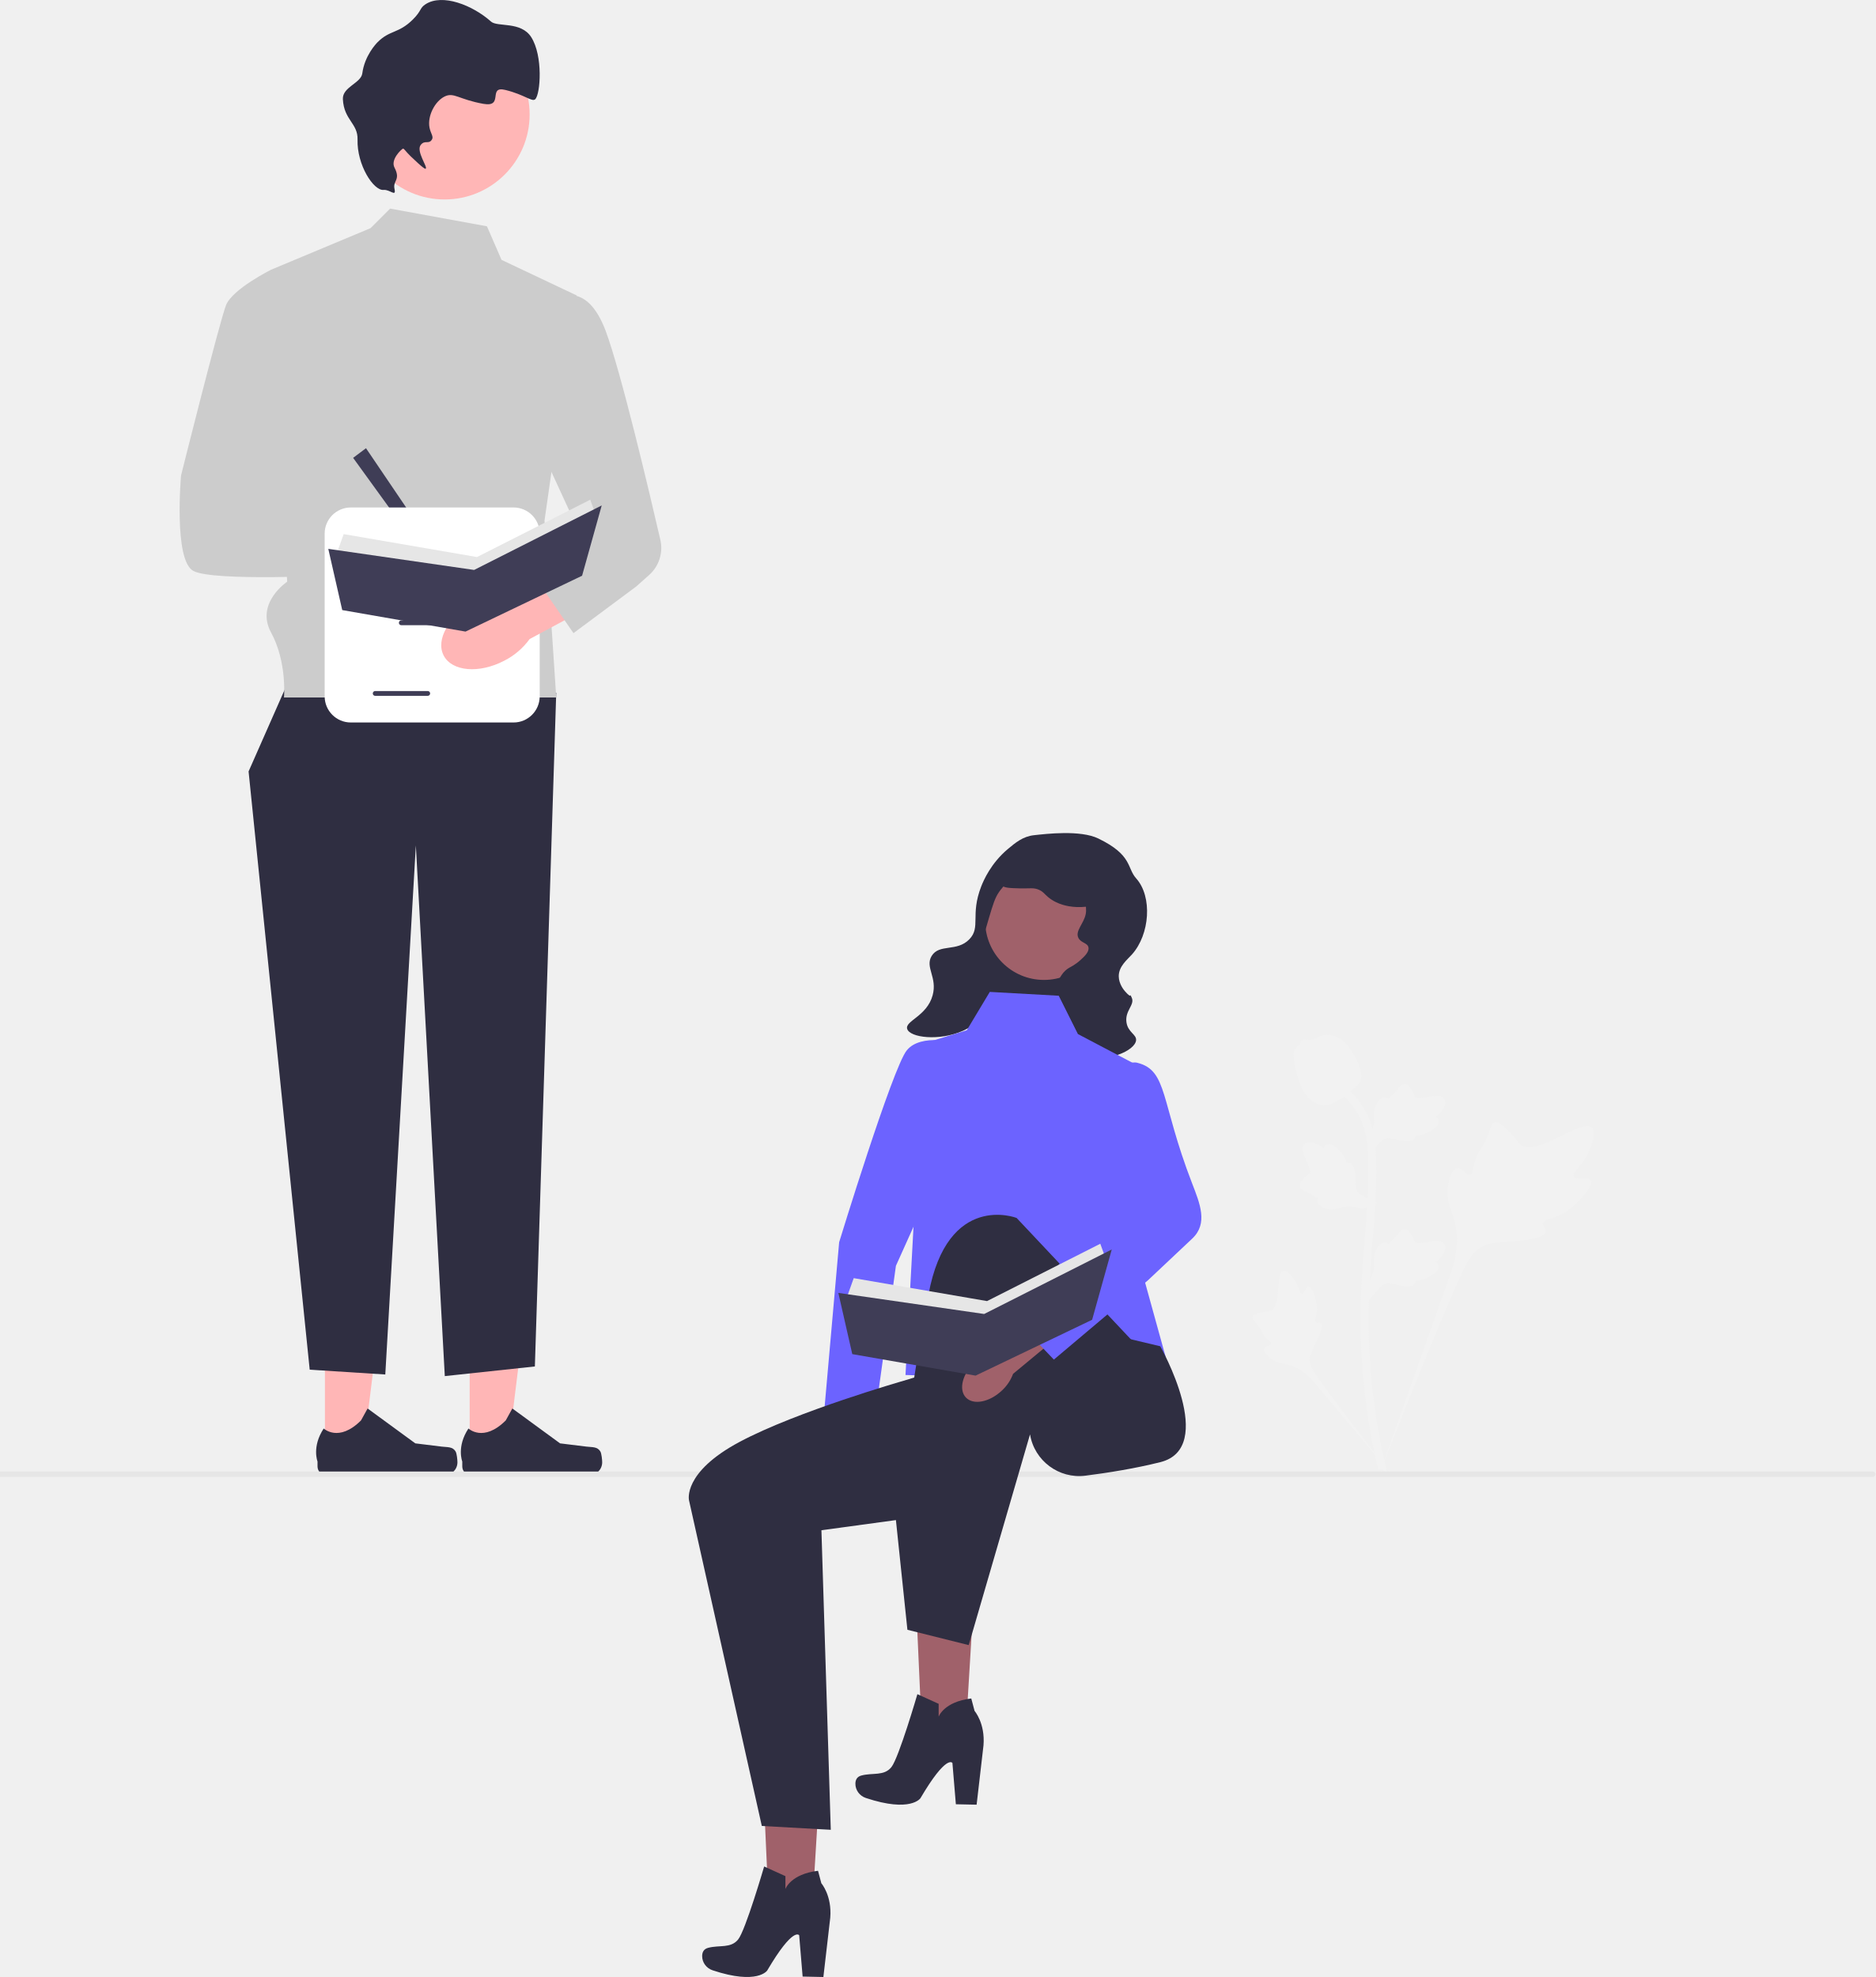
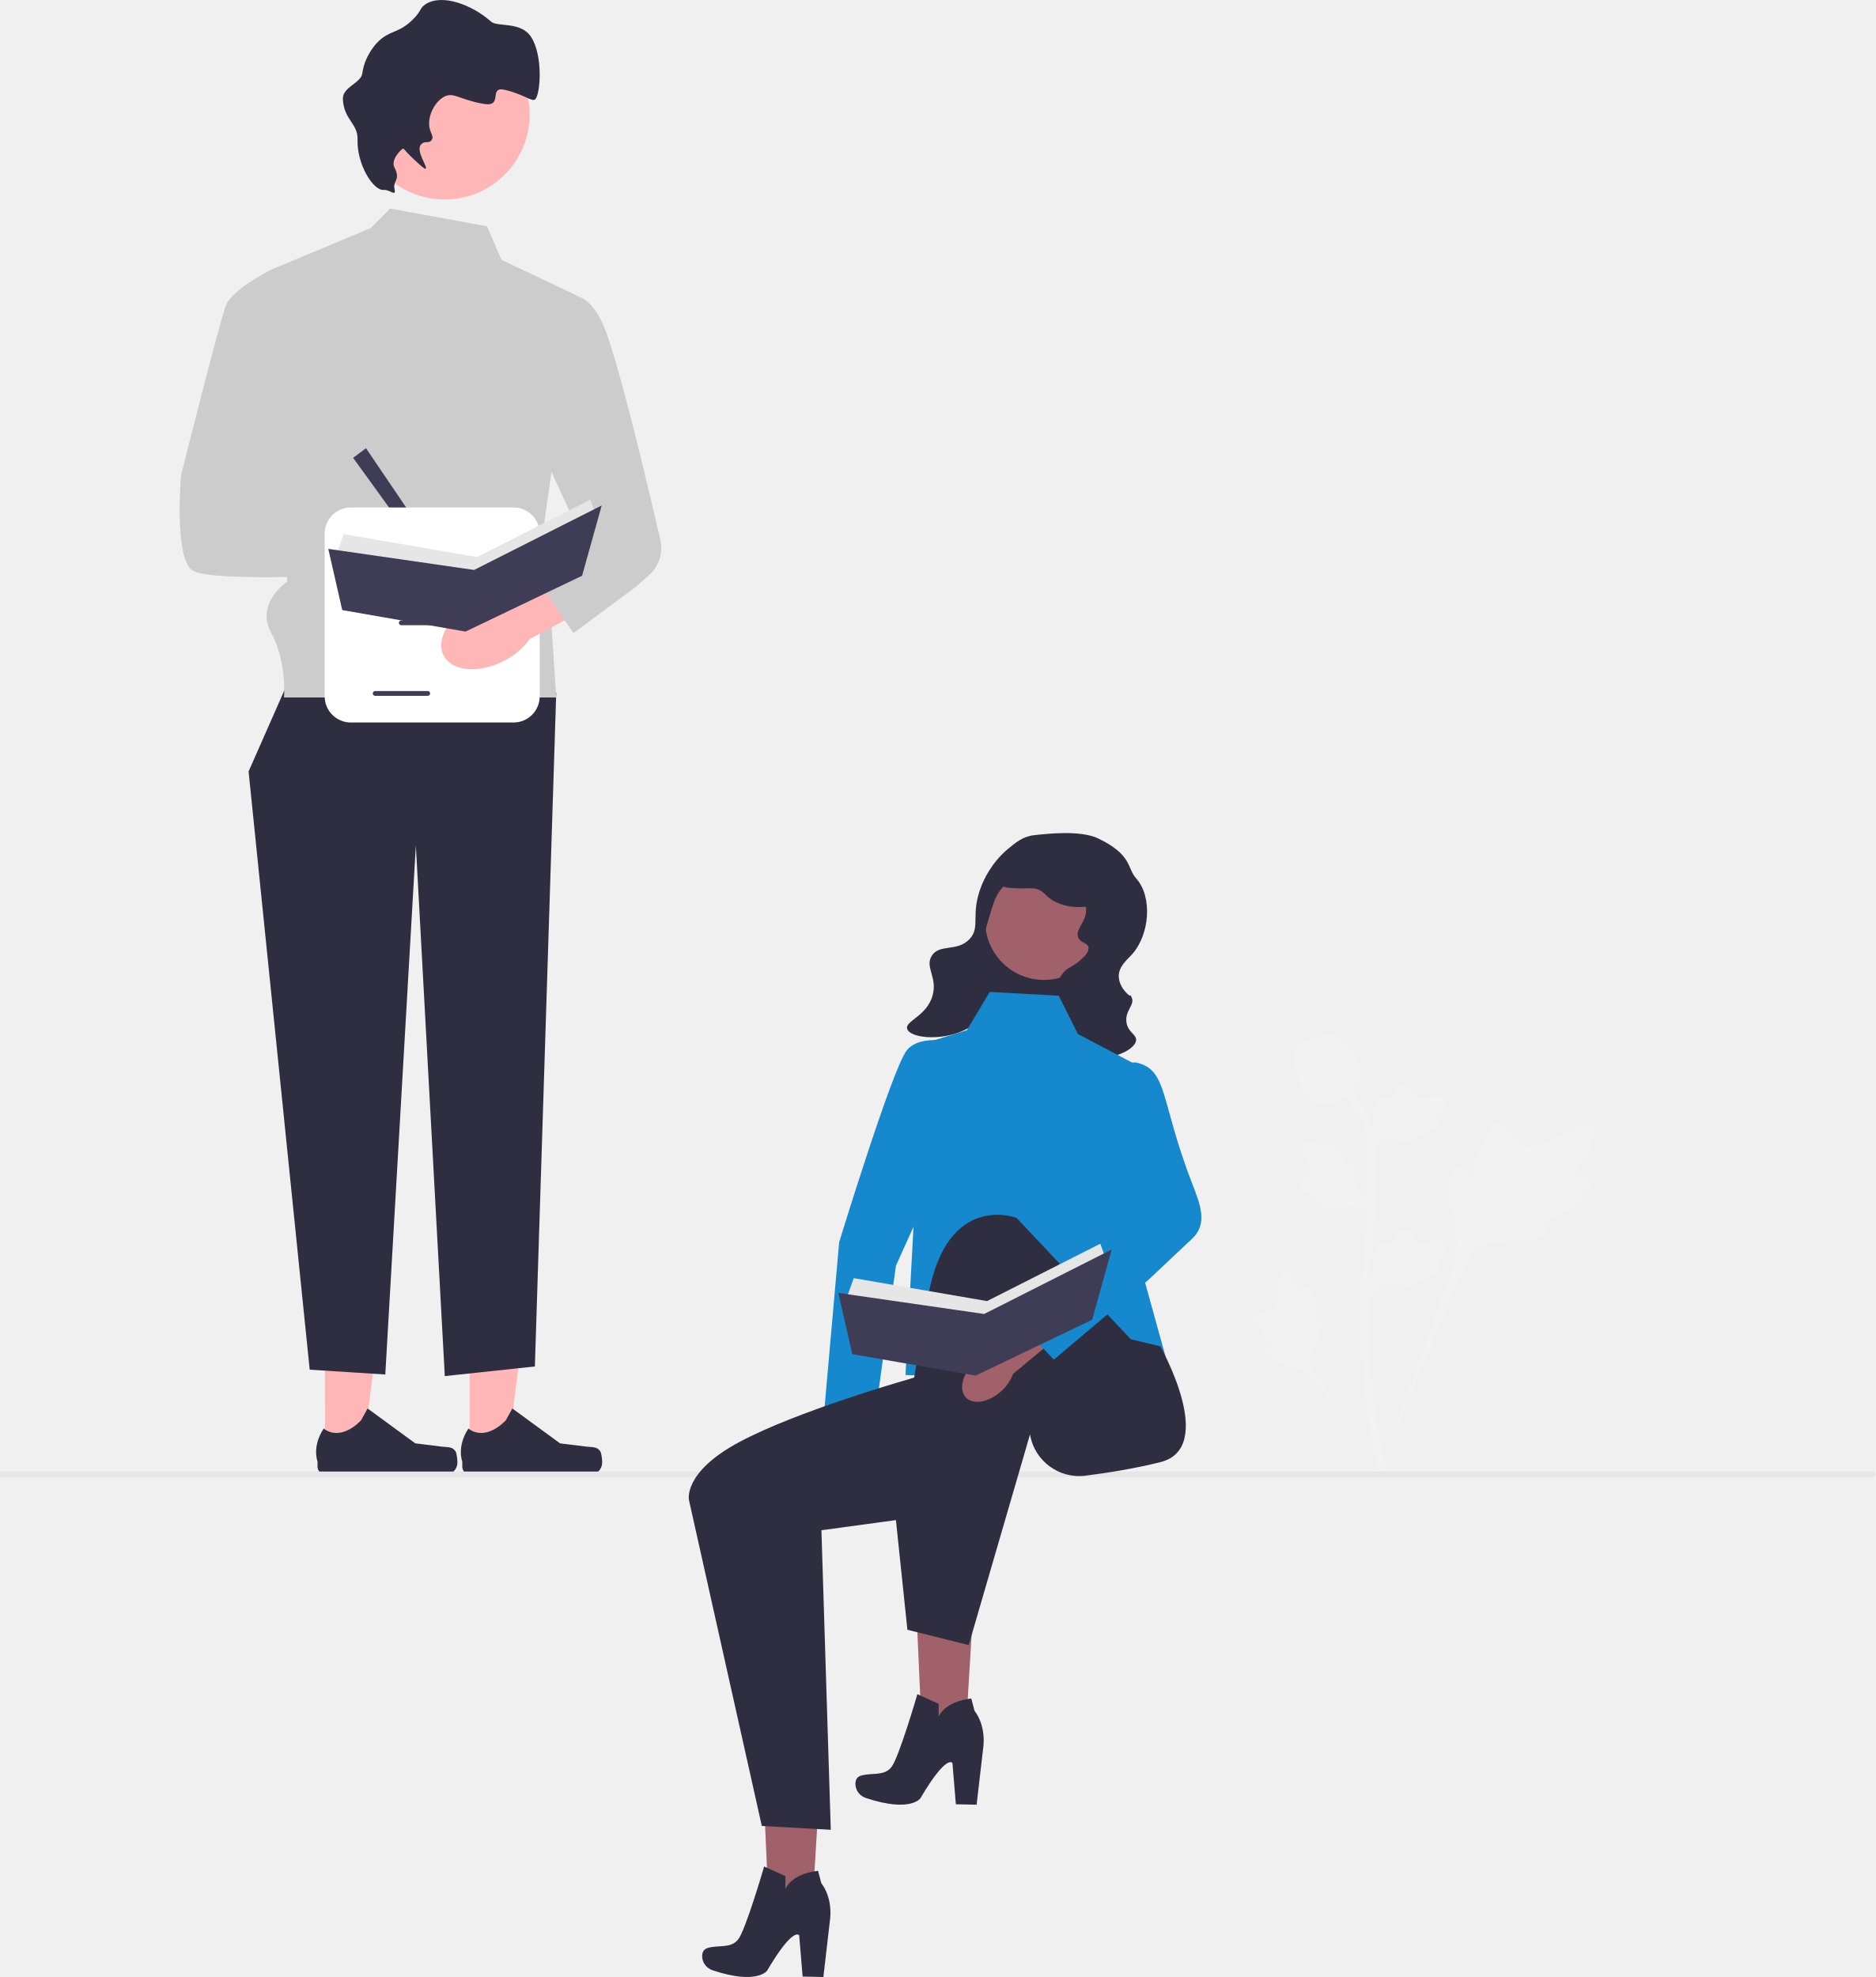
<svg xmlns="http://www.w3.org/2000/svg" width="583.04" height="614.684" viewBox="0 0 583.04 614.684">
  <g>
    <polygon points="303.293 487.864 284.264 486.818 286.885 545.206 299.779 545.915 303.293 487.864" fill="#a0616a" />
    <path d="M285.197,526.746l6.613,3v4.005s1.584-4.638,10.138-5.668l1.03,3.881s3.326,3.802,2.772,10.692l-2.138,18.454-6.453-.135-1.07-12.835s-1.784-2.909-9.941,10.951c0,0-3.007,4.582-16.983-.071-1.921-.64-3.258-2.429-3.237-4.453,.011-1.117,.446-2.151,1.846-2.524,3.564-.95,7.049,.238,9.346-2.614s8.078-22.681,8.078-22.681l-0,0Z" fill="#2f2e41" />
  </g>
  <g>
    <polygon points="255.655 541.439 236.626 540.393 239.246 598.781 252.141 599.491 255.655 541.439" fill="#a0616a" />
    <path d="M237.558,580.322l6.613,3v4.005s1.584-4.638,10.138-5.668l1.03,3.881s3.326,3.802,2.772,10.692l-2.138,18.454-6.453-.135-1.07-12.835s-1.784-2.909-9.941,10.951c0,0-3.007,4.582-16.983-.071-1.921-.64-3.258-2.429-3.237-4.453,.011-1.117,.446-2.151,1.846-2.524,3.564-.95,7.049,.238,9.346-2.614s8.078-22.681,8.078-22.681l-0,0Z" fill="#2f2e41" />
  </g>
  <g>
    <path d="M494.453,366.964c-.844-1.424-4.497,.101-5.168-1.191-.669-1.287,2.724-3.249,4.663-7.73,.35-.808,2.553-5.9,.922-7.472-3.092-2.978-17.24,9.313-22.191,5.29-1.087-.883-1.846-2.645-5.134-5.506-1.308-1.138-2.099-1.652-2.865-1.461-1.086,.271-1.172,1.725-2.337,4.584-1.747,4.287-2.78,4.028-3.798,7.449-.756,2.539-.583,4.016-1.472,4.303-1.258,.407-2.416-2.286-4.011-2.045-1.627,.246-2.611,3.382-2.922,5.73-.583,4.406,1.035,7.313,1.932,10.371,.975,3.322,1.553,8.375-.698,15.528l-22.277,62.766c4.918-12.879,19.158-48.185,25.142-61.305,1.727-3.787,3.635-7.629,7.551-9.145,3.77-1.46,8.949-.588,15.55-2.179,.771-.186,2.911-.73,3.18-1.988,.223-1.04-1.036-1.621-.842-2.595,.259-1.307,2.734-1.323,5.775-2.831,2.144-1.063,3.48-2.328,4.629-3.415,.346-.328,5.495-5.262,4.371-7.157h-0Z" fill="#f2f2f2" />
    <path d="M406.808,400.006c-.942,.004-1.248,2.236-2.076,2.193-.825-.043-.808-2.275-2.448-4.519-.296-.405-2.159-2.955-3.401-2.608-2.354,.658-.404,11.148-3.806,12.418-.747,.279-1.831,.143-4.184,.931-.936,.314-1.417,.554-1.544,.985-.18,.611,.508,1.073,1.575,2.47,1.6,2.094,1.175,2.527,2.56,4.013,1.028,1.104,1.803,1.445,1.687,1.964-.163,.735-1.819,.526-2.161,1.379-.349,.87,.907,2.257,1.969,3.087,1.994,1.558,3.888,1.602,5.647,2.044,1.912,.48,4.559,1.654,7.42,4.823l24.378,29.044c-4.902-6.13-18.122-23.306-22.835-30.029-1.361-1.941-2.696-3.985-2.31-6.345,.371-2.272,2.293-4.562,3.417-8.261,.131-.432,.481-1.639-.058-2.134-.446-.409-1.095,.041-1.517-.335-.567-.504,.14-1.724,.277-3.651,.097-1.359-.138-2.38-.341-3.258-.061-.265-.997-4.215-2.251-4.21v0Z" fill="#f2f2f2" />
    <path d="M425.607,404.226l-.568-5.068,.259-.384c1.2-1.777,1.812-3.512,1.819-5.159,.001-.262-.011-.524-.023-.79-.049-1.057-.11-2.371,.575-3.903,.384-.854,1.463-2.831,3.086-2.587,.437,.061,.767,.262,1.018,.497,.037-.059,.075-.117,.115-.181,.505-.771,.905-1.101,1.291-1.419,.296-.245,.602-.497,1.082-1.094,.21-.262,.374-.492,.513-.685,.42-.585,.968-1.282,1.935-1.27,1.033,.049,1.574,.903,1.932,1.468,.64,1.008,.93,1.735,1.122,2.217,.07,.176,.149,.374,.19,.436,.333,.489,3.038,.032,4.057-.135,2.289-.382,4.27-.712,5.087,.732,.585,1.033,.151,2.398-1.33,4.168-.461,.551-.952,.969-1.388,1.297,.361,.215,.684,.546,.815,1.065h0c.308,1.228-.748,2.459-3.137,3.663-.593,.301-1.392,.702-2.512,.896-.527,.091-1.002,.113-1.408,.125-.009,.235-.064,.489-.207,.751-.42,.771-1.293,1.138-2.61,1.05-1.449-.076-2.642-.352-3.694-.595-.919-.21-1.711-.389-2.332-.347-1.153,.093-2.041,1.016-3.083,2.212l-2.603,3.042h-0Z" fill="#f2f2f2" />
    <path d="M428.241,374.05l-4.758,1.835-.437-.153c-2.023-.71-3.857-.862-5.452-.451-.254,.065-.504,.143-.759,.223-1.01,.315-2.266,.708-3.922,.434-.924-.155-3.11-.697-3.285-2.329-.052-.438,.059-.809,.222-1.111-.066-.021-.133-.042-.204-.065-.874-.293-1.295-.597-1.7-.889-.312-.224-.633-.456-1.332-.769-.307-.137-.571-.237-.793-.322-.672-.258-1.486-.611-1.719-1.549-.215-1.011,.474-1.751,.93-2.241,.813-.875,1.442-1.34,1.86-1.648,.153-.112,.324-.239,.373-.294,.389-.446-.74-2.947-1.159-3.891-.95-2.118-1.772-3.95-.582-5.106,.851-.828,2.282-.754,4.369,.229,.65,.307,1.179,.675,1.607,1.013,.117-.404,.354-.8,.823-1.058h0c1.11-.61,2.569,.099,4.339,2.105,.442,.498,1.033,1.169,1.504,2.203,.221,.487,.363,.941,.478,1.331,.229-.051,.49-.063,.779,.009,.852,.21,1.429,.962,1.678,2.258,.294,1.421,.329,2.645,.362,3.724,.03,.942,.058,1.753,.255,2.344,.382,1.091,1.5,1.717,2.922,2.421l3.603,1.746-0,0Z" fill="#f2f2f2" />
    <path d="M425.607,359.119l-.568-5.068,.259-.384c1.2-1.777,1.812-3.512,1.819-5.159,.001-.262-.011-.524-.023-.79-.049-1.057-.11-2.371,.575-3.903,.384-.854,1.463-2.831,3.086-2.587,.437,.061,.767,.262,1.018,.497,.037-.059,.075-.117,.115-.181,.505-.771,.905-1.101,1.291-1.419,.296-.245,.602-.497,1.082-1.094,.21-.262,.374-.492,.513-.685,.42-.585,.968-1.282,1.935-1.27,1.033,.049,1.574,.903,1.932,1.468,.64,1.008,.93,1.735,1.122,2.217,.07,.176,.149,.374,.19,.436,.333,.489,3.038,.032,4.057-.135,2.289-.382,4.27-.712,5.087,.732,.585,1.033,.151,2.398-1.33,4.168-.461,.551-.952,.969-1.388,1.297,.361,.215,.684,.546,.815,1.065h0c.308,1.228-.748,2.459-3.137,3.663-.593,.301-1.392,.702-2.512,.896-.527,.091-1.002,.113-1.408,.125-.009,.235-.064,.489-.207,.751-.42,.771-1.293,1.138-2.61,1.05-1.449-.076-2.642-.352-3.694-.595-.919-.21-1.711-.389-2.332-.347-1.153,.093-2.041,1.016-3.083,2.212l-2.603,3.042h-0Z" fill="#f2f2f2" />
    <path d="M430.793,457.497l-1.062-.666-.257-1.226,.257,1.226-1.238,.142c-.02-.115-.087-.379-.188-.793-.554-2.266-2.244-9.162-3.654-20.023-.984-7.581-1.541-15.376-1.656-23.17-.115-7.807,.255-13.717,.551-18.467,.224-3.583,.496-6.994,.762-10.317,.71-8.878,1.379-17.265,.881-26.55-.11-2.073-.341-6.387-2.862-10.978-1.462-2.663-3.476-5.027-5.987-7.023l1.561-1.963c2.771,2.207,5,4.826,6.623,7.782,2.795,5.09,3.047,9.791,3.168,12.05,.507,9.449-.17,17.916-.887,26.88-.264,3.311-.536,6.708-.759,10.276-.294,4.706-.66,10.565-.546,18.271,.113,7.701,.663,15.4,1.634,22.886,1.392,10.724,3.058,17.517,3.605,19.749,.291,1.192,.352,1.441,.054,1.914v-0Z" fill="#f2f2f2" />
    <path d="M411.744,343.634c-.103,0-.207-.002-.312-.01-2.134-.115-4.11-1.392-5.875-3.796-.827-1.131-1.251-2.42-2.095-4.992-.131-.396-.767-2.408-1.154-5.176-.253-1.808-.221-2.565,.137-3.233,.398-.744,1.041-1.263,1.766-1.613-.032-.24-.006-.487,.098-.739,.427-1.045,1.563-.908,2.177-.842,.311,.039,.699,.091,1.117,.069,.658-.032,1.012-.228,1.548-.521,.513-.281,1.15-.631,2.096-.825,1.865-.389,3.427,.14,3.942,.313,2.71,.903,4.046,3.01,5.593,5.45,.308,.489,1.367,2.271,2.065,4.713,.504,1.762,.433,2.545,.281,3.128-.308,1.197-1.036,1.882-2.885,3.394-1.931,1.583-2.9,2.376-3.732,2.858-1.937,1.118-3.153,1.821-4.768,1.821v0Z" fill="#f2f2f2" />
  </g>
  <g>
    <polygon points="146.014 451.571 157.873 451.57 163.514 405.827 146.011 405.828 146.014 451.571" fill="#ffb6b6" />
    <path d="M186.644,451.302h0c.369,.622,.564,2.629,.564,3.352h0c0,2.223-1.802,4.025-4.025,4.025h-36.726c-1.516,0-2.746-1.229-2.746-2.746v-1.529s-1.817-4.596,1.924-10.26c0,0,4.649,4.435,11.596-2.512l2.049-3.711,14.829,10.845,8.219,1.012c1.798,.221,3.392-.034,4.317,1.523h0Z" fill="#2f2e41" />
  </g>
  <g>
    <polygon points="101.014 451.571 112.873 451.57 118.514 405.827 101.011 405.828 101.014 451.571" fill="#ffb6b6" />
    <path d="M141.644,451.302h0c.369,.622,.564,2.629,.564,3.352h0c0,2.223-1.802,4.025-4.025,4.025h-36.726c-1.516,0-2.746-1.229-2.746-2.746v-1.529s-1.817-4.596,1.924-10.26c0,0,4.649,4.435,11.596-2.512l2.049-3.711,14.829,10.845,8.219,1.012c1.798,.221,3.392-.034,4.317,1.523h0Z" fill="#2f2e41" />
  </g>
  <polygon points="92.28 205.856 77.28 239.856 96.28 425.856 119.78 427.356 129.28 262.856 138.28 427.856 166.28 424.856 172.922 215.395 92.28 205.856" fill="#2f2e41" />
  <path d="M151.378,70.356l-30.098-5.5-6.079,6.079-30.921,12.921,5,97s-10,6.661-5,15.831,4,20.169,4,20.169h84.642l-3.642-55,10-70-23.366-11.062-4.535-10.438h-0Z" fill="#ccc" />
  <path id="b-279" d="M129.563,183.364c8.551,2.041,16.535-.716,17.834-6.158,1.298-5.442-4.581-11.507-13.135-13.548-3.406-.862-6.969-.896-10.39-.099l-36.34-8.191-3.481,17.135,36.194,6.256c2.694,2.257,5.889,3.836,9.318,4.605l0,0Z" fill="#ffb6b6" />
  <path d="M90.28,88.856l-6-5s-12,6-14,11-14,53-14,53c0,0-2.354,26.306,3.823,29.653s45.177,1.347,45.177,1.347l3-20-16-6-2-64Z" fill="#ccc" />
  <circle cx="138.219" cy="35.584" r="26.433" fill="#ffb6b6" />
  <path d="M119.26,59.05c-3.167,.283-8.336-7.818-8.106-15.663,.148-5.047-4.234-6.039-4.559-12.548-.19-3.793,5.636-4.975,6.036-8.017,.725-5.512,4.281-9.22,4.725-9.671,3.832-3.892,6.537-2.627,11.043-7.137,2.713-2.716,2.018-3.46,3.845-4.664,5.274-3.476,14.749,.291,20.416,5.367,1.961,1.756,9.27-.163,12.463,4.796,3.762,5.843,2.888,17.759,1.275,19.332-.98,.955-3.218-1.379-9.284-2.877-5.616-1.387-.318,5.472-6.811,4.321-7.677-1.361-9.181-3.697-12.056-2.296-3.039,1.481-5.414,6.067-4.725,9.671,.342,1.789,1.334,2.786,.775,3.696-1.021,1.661-2.193,.032-3.502,1.699-1.523,1.938,2.262,6.912,1.549,7.392-.144,.097-.578,.084-4.664-3.845-1.631-1.569-2.11-2.532-2.429-2.385-.517,.239-3.903,3.394-2.61,5.886,2.012,3.877-.563,3.998,0,6.608,.581,2.693-1.369,.156-3.382,.336h0Z" fill="#2f2e41" />
  <polygon points="113.78 139.356 109.78 142.356 130.78 171.356 134.78 170.356 113.78 139.356" fill="#3f3d56" />
  <g>
    <path d="M167.78,165.902v50.614c0,4.476-3.641,8.117-8.117,8.117h-50.614c-4.476,0-8.117-3.641-8.117-8.117v-50.614c0-4.476,3.641-8.117,8.117-8.117h50.614c4.476,0,8.117,3.641,8.117,8.117Z" fill="#fff" />
    <g>
      <path d="M141.093,178.457h-16.34c-.412,0-.747-.335-.747-.747s.335-.747,.747-.747h16.34c.412,0,.747,.335,.747,.747s-.335,.747-.747,.747Z" fill="#3f3d56" />
      <path d="M141.093,194.387h-16.34c-.412,0-.747-.335-.747-.747s.335-.747,.747-.747h16.34c.412,0,.747,.335,.747,.747s-.335,.747-.747,.747Z" fill="#3f3d56" />
      <path d="M132.975,216.352h-16.34c-.412,0-.747-.335-.747-.747s.335-.747,.747-.747h16.34c.412,0,.747,.335,.747,.747s-.335,.747-.747,.747Z" fill="#3f3d56" />
      <path d="M149.861,186.427h-33.877c-.412,0-.747-.335-.747-.747s.335-.747,.747-.747h33.877c.412,0,.747,.335,.747,.747s-.335,.747-.747,.747Z" fill="#3f3d56" />
    </g>
  </g>
  <path id="c-280" d="M147.359,187.479c-7.794,4.068-12.012,11.386-9.422,16.346s11.005,5.681,18.801,1.611c3.136-1.583,5.848-3.894,7.908-6.74l32.804-17.652-8.612-15.217-31.424,19.018c-3.514,.063-6.962,.967-10.054,2.636Z" fill="#ffb6b6" />
  <path d="M173.28,92.856s9-6,15,10c4.734,12.623,13.513,49.83,17.008,64.975,.928,4.02-.415,8.22-3.499,10.962l-4.009,3.564-19.5,14.5-13.295-19.347,16.148-9.736-18.415-39.949,10.563-34.969-0-0Z" fill="#ccc" />
  <path d="M583.04,458.358h0c0,.464-.376,.84-.84,.84H0v-1.68H582.2c.464,0,.84,.376,.84,.84Z" fill="#e6e6e6" />
  <path id="d-281" d="M267.575,453.8c.211-2.11-.086-4.239-.867-6.211l3.294-21.914-10.473-1.262-2.213,22.366c-1.107,1.808-1.764,3.855-1.917,5.969-.456,5.286,1.899,9.805,5.262,10.095s6.459-3.758,6.914-9.042l0,0Z" fill="#a0616a" />
-   <path d="M297.887,324.332l-8.644,45.413-10.72,23.823-6.385,45.937-16.405,4.964,5.145-58.249s16.569-54.122,21.012-59.633c4.442-5.511,15.998-2.256,15.998-2.256h-0Z" fill="#6c63ff" />
+   <path d="M297.887,324.332l-8.644,45.413-10.72,23.823-6.385,45.937-16.405,4.964,5.145-58.249s16.569-54.122,21.012-59.633c4.442-5.511,15.998-2.256,15.998-2.256h-0Z" fill="#1688CD" />
  <g>
    <rect x="301.153" y="284.711" width="35.514" height="37.451" transform="translate(-64.66906 519.4098) rotate(-72.95725)" fill="#2f2e41" />
    <circle cx="324.542" cy="286.416" r="18.26" fill="#a0616a" />
    <path d="M341.463,260.711c-5.622-2.723-16.256-1.446-20.058-1.027-3.396,.375-5.751,2.344-8.066,4.281-5.255,4.396-7.56,9.752-8.296,11.64-3.476,8.921-.053,12.673-3.686,16.43-3.892,4.025-9.35,1.299-11.72,5.187-2.154,3.532,1.84,6.617,.298,12.248-1.78,6.498-8.614,7.926-7.917,10.405,.774,2.751,10.011,3.908,17.376,.599,.993-.446,9.725-4.5,10.148-11.072,.271-4.215-3.186-4.65-4.141-10.725-.664-4.223,.409-7.81,2.122-13.532,1.194-3.987,1.79-5.981,3.078-7.836,.621-.895,6.467-9.036,15.136-7.517,7.642,1.339,12.778,9.362,11.789,14.42-.585,2.987-3.364,5.237-2.271,7.408,.806,1.601,2.877,1.489,3.136,2.988,.243,1.407-1.35,2.848-2.559,3.943-1.529,1.384-2.9,2.042-3.416,2.33-3.677,2.049-5.04,8.164-5.02,11.969,.031,5.679,3.179,12.665,9.558,15.087,7.164,2.72,15.901-1.266,16.231-4.479,.192-1.866-2.556-2.45-2.997-5.646-.497-3.605,2.656-5.362,1.654-7.597-.908-2.025,.415,.865-2.091-1.992-.306-.349-1.923-2.253-1.951-4.65-.037-3.122,2.643-5.182,4.123-6.84,5.539-6.207,6.413-17.918,1.28-23.64-2.913-3.248-1.11-7.231-11.739-12.378h0Z" fill="#2f2e41" />
    <path d="M344.14,278.415c1.651-3.743-2.716-8.505-3.285-9.111-4.26-4.535-10.378-4.7-13.393-4.781-2.639-.071-8.296-.223-12.577,3.574-2.315,2.053-4.475,5.482-3.506,7.03,.593,.947,2.31,.993,5.745,1.086,3.089,.083,4.207-.324,5.935,.469,1.276,.585,1.591,1.231,2.708,2.181,3.022,2.57,6.737,2.962,7.836,3.078,2.596,.274,8.911,.16,10.535-3.524h0Z" fill="#2f2e41" />
  </g>
-   <polygon points="300.559 320.312 285.074 325.077 286.265 339.371 281.501 427.515 361.307 429.898 362.326 421.694 354.16 392.152 357.734 333.415 335.102 321.504 329.146 309.592 307.706 308.401 300.559 320.312" fill="#6c63ff" />
+   <polygon points="300.559 320.312 285.074 325.077 286.265 339.371 281.501 427.515 361.307 429.898 362.326 421.694 354.16 392.152 357.734 333.415 335.102 321.504 329.146 309.592 307.706 308.401 300.559 320.312" fill="#1688CD" />
  <path d="M335.698,412.626l-54.793,16.676s-33.093,9.469-50.96,18.998c-17.867,9.529-15.744,18.176-15.744,18.176l22.632,101.247,21.441,1.191-2.908-93.134,23.157-3.157,3.573,34.102,19.058,4.765,19.058-65.513h0c1.369,8.213,8.972,13.882,17.232,12.836,6.899-.874,15.319-2.212,23.267-4.198,17.867-4.464,0-36.034,0-36.034l-25.014-5.956Z" fill="#2f2e41" />
  <path d="M279.118,463.25s3.573-28.587,9.529-60.748c5.956-32.161,27.396-23.823,27.396-23.823l38.117,40.499-30.97,20.249-44.072,23.823Z" fill="#2f2e41" />
  <path id="e-282" d="M311.446,432.364c1.564-1.431,2.763-3.217,3.495-5.206l17.067-14.135-6.963-7.924-16.563,15.192c-2.03,.609-3.885,1.696-5.409,3.17-3.865,3.635-5.122,8.574-2.81,11.032s7.319,1.506,11.182-2.128h-0Z" fill="#a0616a" />
-   <path d="M325.62,353.655l13.632,26.555-23.404,30.18,11.78,12.332,29.283-24.69,13.736-12.937c4.982-4.692,2.39-10.878-.079-17.261-9.857-25.486-7.475-35.015-17.004-37.397-7.752-1.938-27.945,23.218-27.945,23.218l-0,0Z" fill="#6c63ff" />
+   <path d="M325.62,353.655l13.632,26.555-23.404,30.18,11.78,12.332,29.283-24.69,13.736-12.937c4.982-4.692,2.39-10.878-.079-17.261-9.857-25.486-7.475-35.015-17.004-37.397-7.752-1.938-27.945,23.218-27.945,23.218l-0,0Z" fill="#1688CD" />
  <g>
    <polygon points="263.174 403.638 265.403 397.398 306.851 404.529 342.059 386.702 343.842 391.604 305.514 414.334 263.174 403.638" fill="#e6e6e6" />
    <polygon points="345.625 388.484 305.959 408.54 260.623 401.989 264.957 421.019 303.285 427.704 339.521 410.341 345.625 388.484" fill="#3f3d56" />
  </g>
  <g>
    <polygon points="104.611 172.303 106.84 166.064 148.288 173.195 183.496 155.367 185.279 160.27 146.951 183 104.611 172.303" fill="#e6e6e6" />
    <polygon points="187.062 157.15 147.396 177.206 102.06 170.654 106.394 189.685 144.722 196.37 180.958 179.007 187.062 157.15" fill="#3f3d56" />
  </g>
</svg>
